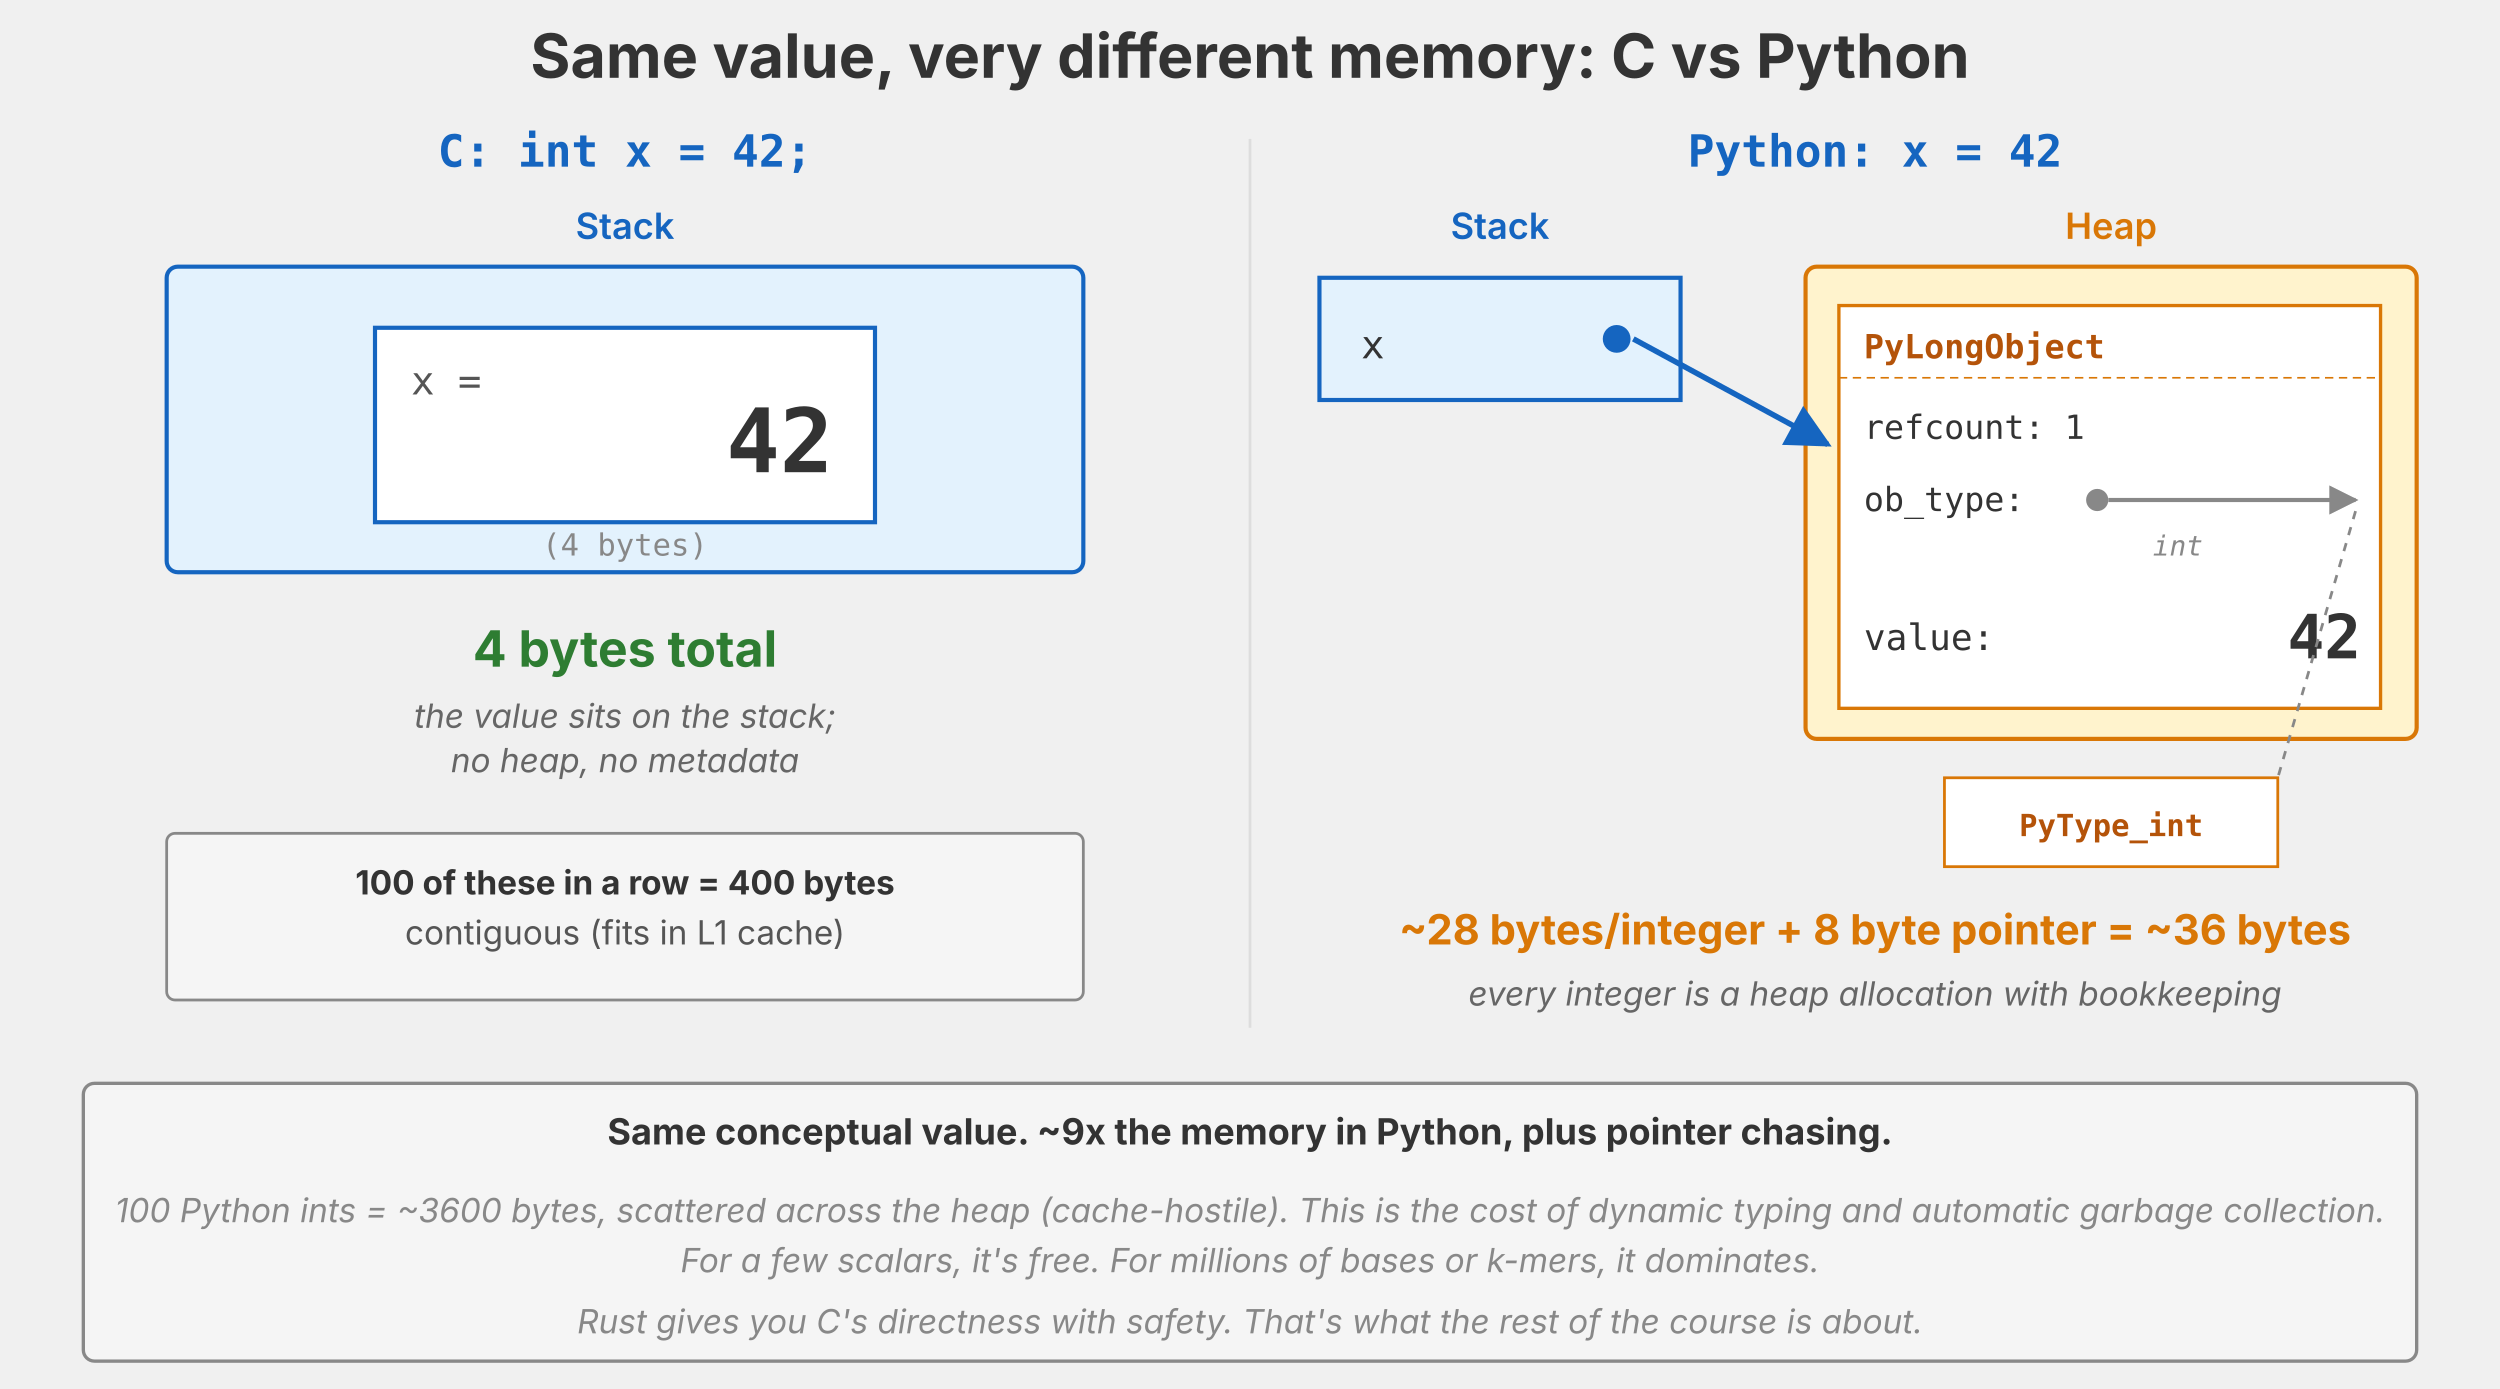
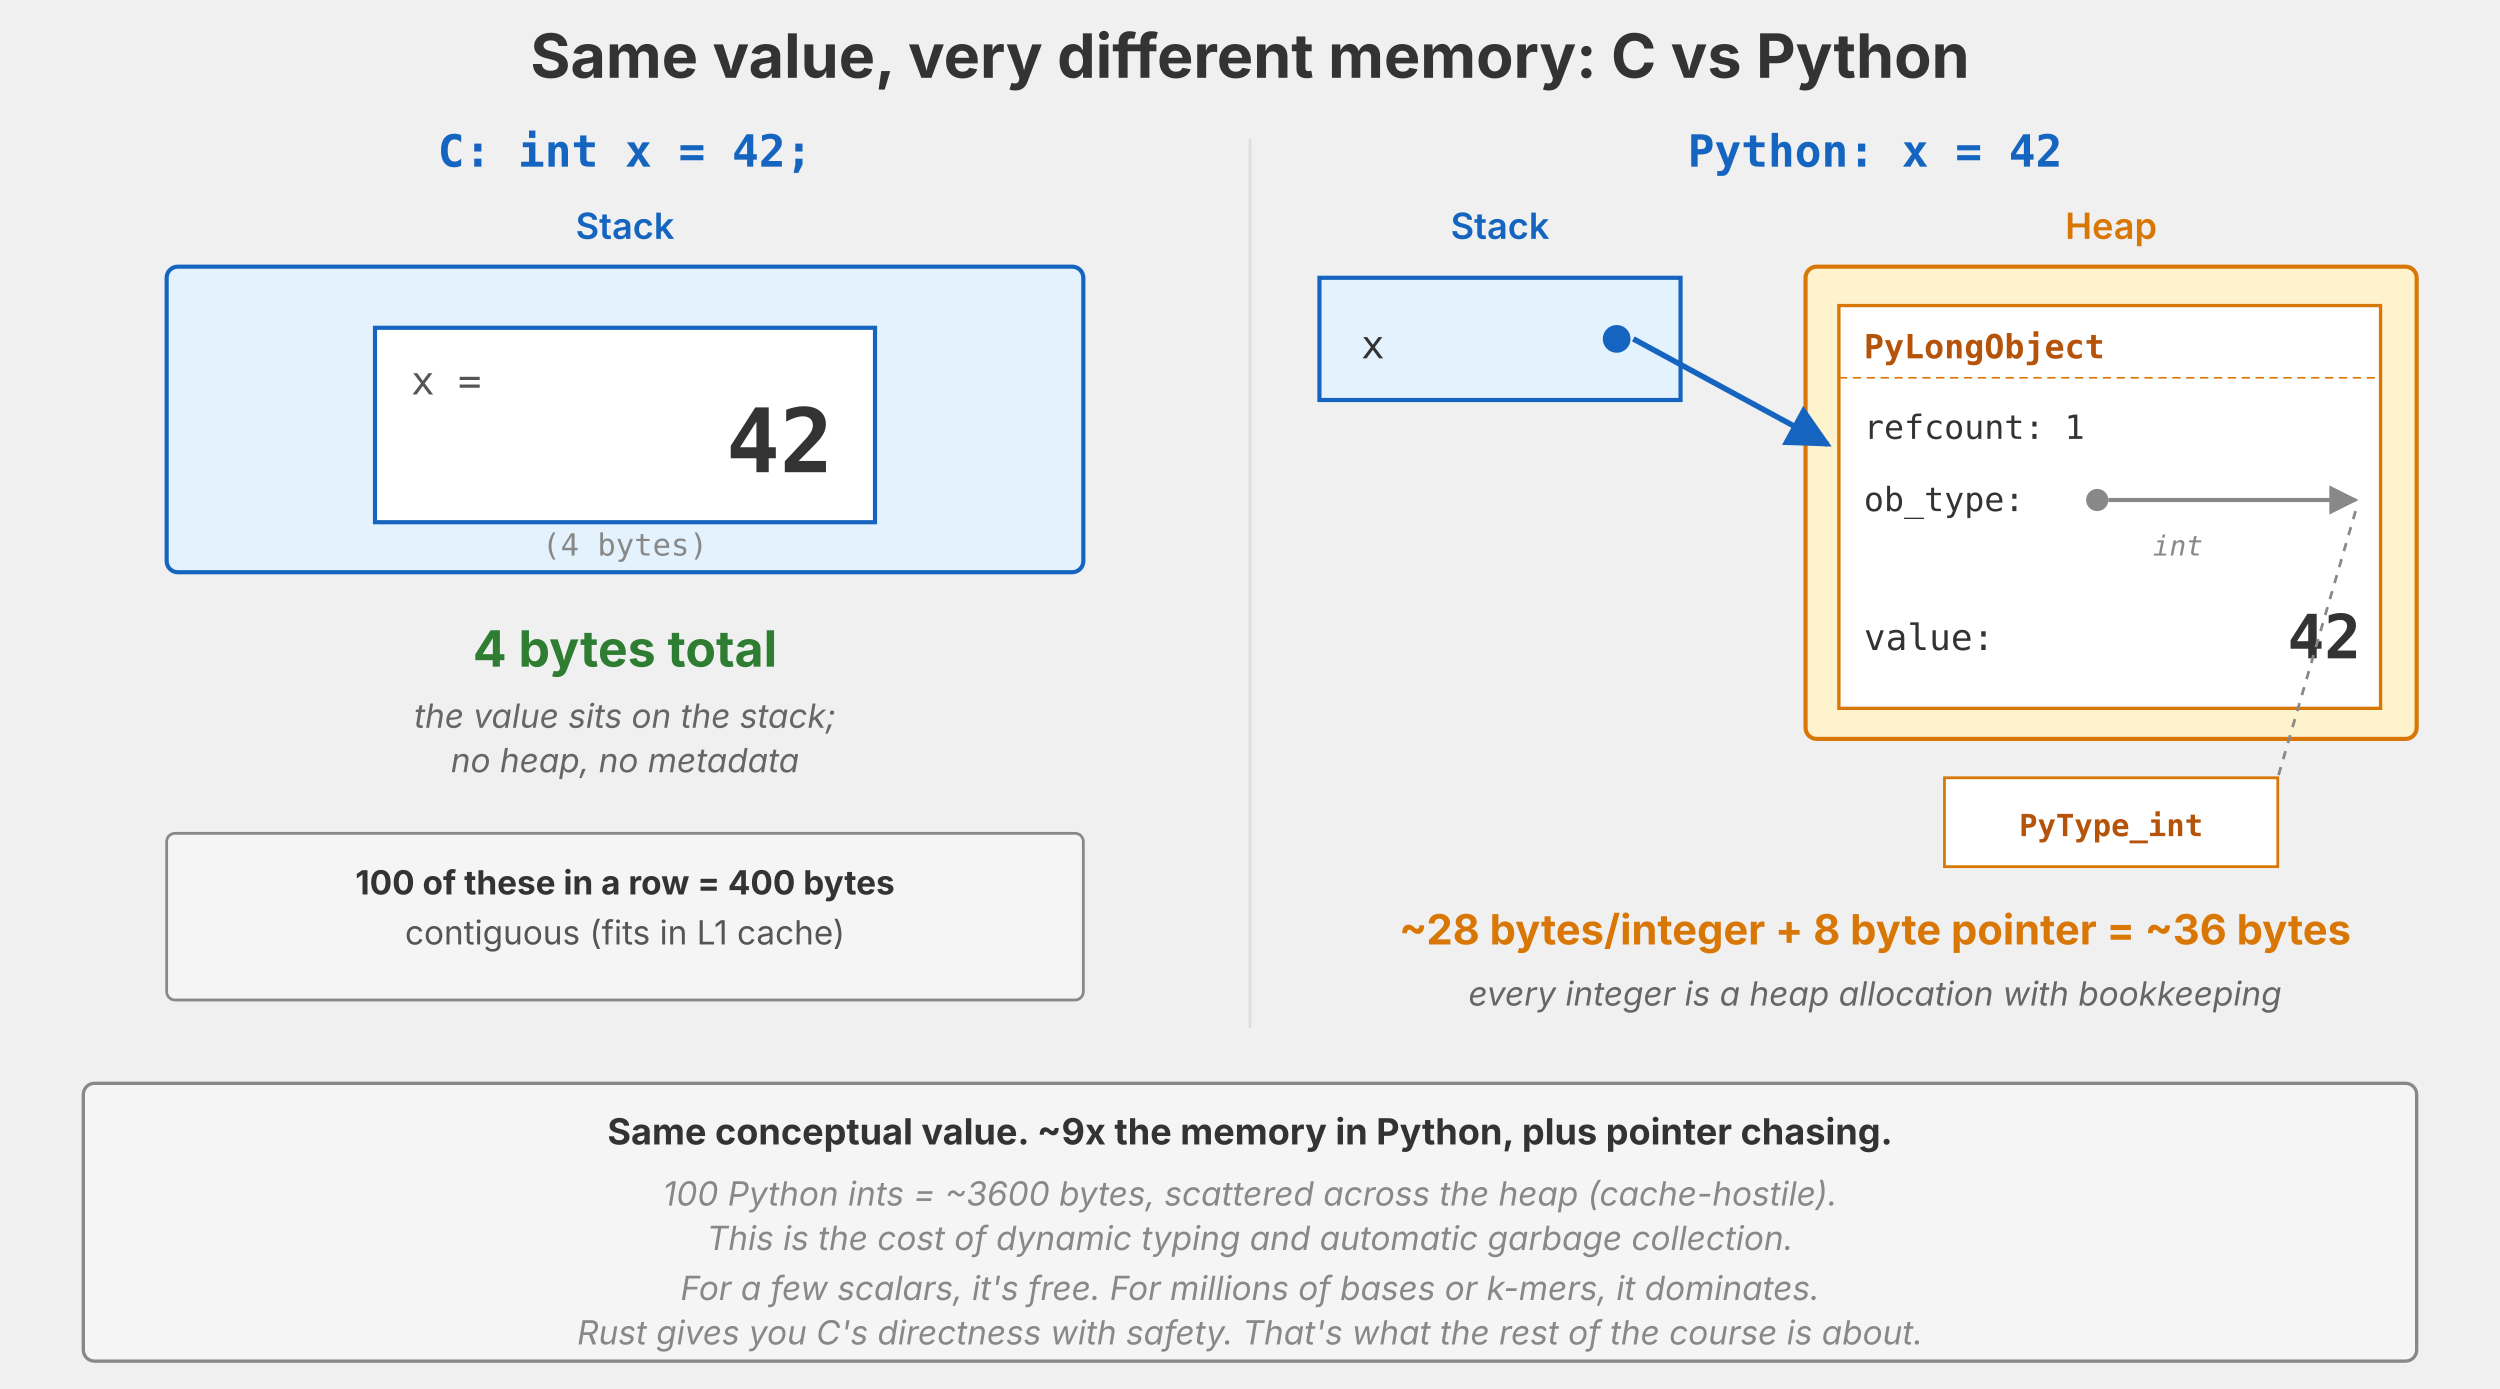
<svg xmlns="http://www.w3.org/2000/svg" viewBox="0 0 900 500" font-family="system-ui, -apple-system, sans-serif">
  <defs>
    <marker id="cpy-arrow" viewBox="0 0 10 10" refX="9" refY="5" markerWidth="8" markerHeight="8" orient="auto-start-reverse">
      <path d="M 0 0 L 10 5 L 0 10 z" fill="#1565c0" />
    </marker>
    <marker id="cpy-arrow-sm" viewBox="0 0 10 10" refX="9" refY="5" markerWidth="7" markerHeight="7" orient="auto-start-reverse">
      <path d="M 0 0 L 10 5 L 0 10 z" fill="#888" />
    </marker>
  </defs>
  <text x="450" y="28" text-anchor="middle" font-size="22" font-weight="700" fill="#333">
    Same value, very different memory: C vs Python
  </text>
  <line x1="450" y1="50" x2="450" y2="370" stroke="#ddd" stroke-width="1" />
  <text x="225" y="60" text-anchor="middle" font-size="16" font-weight="700" font-family="ui-monospace, monospace" fill="#1565c0">
    C:  int x = 42;
  </text>
  <text x="675" y="60" text-anchor="middle" font-size="16" font-weight="700" font-family="ui-monospace, monospace" fill="#1565c0">
    Python:  x = 42
  </text>
  <text x="225" y="86" text-anchor="middle" font-size="13" font-weight="600" fill="#1565c0">
    Stack
  </text>
  <rect x="60" y="96" width="330" height="110" fill="#e3f2fd" stroke="#1565c0" stroke-width="1.5" rx="4" />
  <rect x="135" y="118" width="180" height="70" fill="white" stroke="#1565c0" stroke-width="1.5" />
  <text x="148" y="142" font-size="14" font-family="ui-monospace, monospace" fill="#555">
    x =
  </text>
  <text x="300" y="170" text-anchor="end" font-size="32" font-weight="700" font-family="ui-monospace, monospace" fill="#333">
    42
  </text>
  <text x="225" y="200" text-anchor="middle" font-size="11" fill="#888" font-family="ui-monospace, monospace">
    (4 bytes)
  </text>
  <text x="225" y="240" text-anchor="middle" font-size="18" font-weight="700" fill="#2e7d32">
    4 bytes total
  </text>
  <text x="225" y="262" text-anchor="middle" font-size="12" fill="#666" font-style="italic">
    the value sits on the stack;
  </text>
  <text x="225" y="278" text-anchor="middle" font-size="12" fill="#666" font-style="italic">
    no heap, no metadata
  </text>
  <rect x="60" y="300" width="330" height="60" fill="#f5f5f5" stroke="#888" stroke-width="1" rx="3" />
  <text x="225" y="322" text-anchor="middle" font-size="12" font-weight="700" fill="#333">
    100 of these in a row = 400 bytes
  </text>
  <text x="225" y="340" text-anchor="middle" font-size="12" fill="#555">
    contiguous (fits in L1 cache)
  </text>
  <text x="540" y="86" text-anchor="middle" font-size="13" font-weight="600" fill="#1565c0">
    Stack
  </text>
  <text x="760" y="86" text-anchor="middle" font-size="13" font-weight="600" fill="#d97706">
    Heap
  </text>
  <rect x="475" y="100" width="130" height="44" fill="#e3f2fd" stroke="#1565c0" stroke-width="1.5" />
  <text x="490" y="129" font-size="14" font-family="ui-monospace, monospace" fill="#333">
    x
  </text>
  <circle cx="582" cy="122" r="5" fill="#1565c0" />
  <rect x="650" y="96" width="220" height="170" fill="#fff3cd" stroke="#d97706" stroke-width="1.5" rx="4" />
  <rect x="662" y="110" width="195" height="145" fill="white" stroke="#d97706" stroke-width="1.2" />
  <text x="671" y="129" font-size="12" font-weight="700" font-family="ui-monospace, monospace" fill="#b45309">
    PyLongObject
  </text>
  <line x1="662" y1="136" x2="857" y2="136" stroke="#d97706" stroke-width="0.6" stroke-dasharray="3,2" />
  <text x="671" y="158" font-size="12" font-family="ui-monospace, monospace" fill="#333">
    refcount: 1
  </text>
  <text x="671" y="184" font-size="12" font-family="ui-monospace, monospace" fill="#333">
    ob_type:
  </text>
  <circle cx="755" cy="180" r="4" fill="#888" />
  <line x1="759" y1="180" x2="848" y2="180" stroke="#888" stroke-width="1.5" marker-end="url(#cpy-arrow-sm)" />
  <text x="775" y="200" font-size="10" font-family="ui-monospace, monospace" fill="#888" font-style="italic">
    int
  </text>
  <text x="671" y="234" font-size="13" font-family="ui-monospace, monospace" fill="#333">
    value:
  </text>
  <text x="850" y="237" text-anchor="end" font-size="22" font-weight="700" font-family="ui-monospace, monospace" fill="#333">
    42
  </text>
  <rect x="700" y="280" width="120" height="32" fill="white" stroke="#d97706" stroke-width="1" />
  <text x="760" y="301" text-anchor="middle" font-size="11" font-weight="700" font-family="ui-monospace, monospace" fill="#b45309">
    PyType_int
  </text>
  <line x1="848" y1="184" x2="820" y2="280" stroke="#888" stroke-width="1" stroke-dasharray="3,3" />
  <line x1="588" y1="122" x2="658" y2="160" stroke="#1565c0" stroke-width="2" marker-end="url(#cpy-arrow)" />
  <text x="675" y="340" text-anchor="middle" font-size="15" font-weight="700" fill="#d97706">
    ~28 bytes/integer + 8 byte pointer = ~36 bytes
  </text>
  <text x="675" y="362" text-anchor="middle" font-size="12" fill="#666" font-style="italic">
    every integer is a heap allocation with bookkeeping
  </text>
  <rect x="475" y="300" width="395" height="0" fill="none" />
  <rect x="30" y="390" width="840" height="100" fill="#f5f5f5" stroke="#888" stroke-width="1.2" rx="4" />
  <text x="450" y="412" text-anchor="middle" font-size="13" font-weight="700" fill="#333">
    Same conceptual value. ~9x the memory in Python, plus pointer chasing.
  </text>
-   <text x="450" y="440" text-anchor="middle" font-size="12" fill="#888" font-style="italic">
-     100 Python ints = ~3600 bytes, scattered across the heap (cache-hostile).
-     This is the cost of dynamic typing and automatic garbage collection.
-   </text>
-   <text x="450" y="458" text-anchor="middle" font-size="12" fill="#888" font-style="italic">
-     For a few scalars, it's free. For millions of bases or k-mers, it dominates.
-   </text>
-   <text x="450" y="480" text-anchor="middle" font-size="12" fill="#888" font-style="italic">
-     Rust gives you C's directness with safety. That's what the rest of the course is about.
-   </text>
+   <text x="450" y="434" text-anchor="middle" font-size="12" fill="#888" font-style="italic">100 Python ints = ~3600 bytes, scattered across the heap (cache-hostile).</text>
+   <text x="450" y="450" text-anchor="middle" font-size="12" fill="#888" font-style="italic">This is the cost of dynamic typing and automatic garbage collection.</text>
+   <text x="450" y="468" text-anchor="middle" font-size="12" fill="#888" font-style="italic">For a few scalars, it's free. For millions of bases or k-mers, it dominates.</text>
+   <text x="450" y="484" text-anchor="middle" font-size="12" fill="#888" font-style="italic">Rust gives you C's directness with safety. That's what the rest of the course is about.</text>
</svg>
